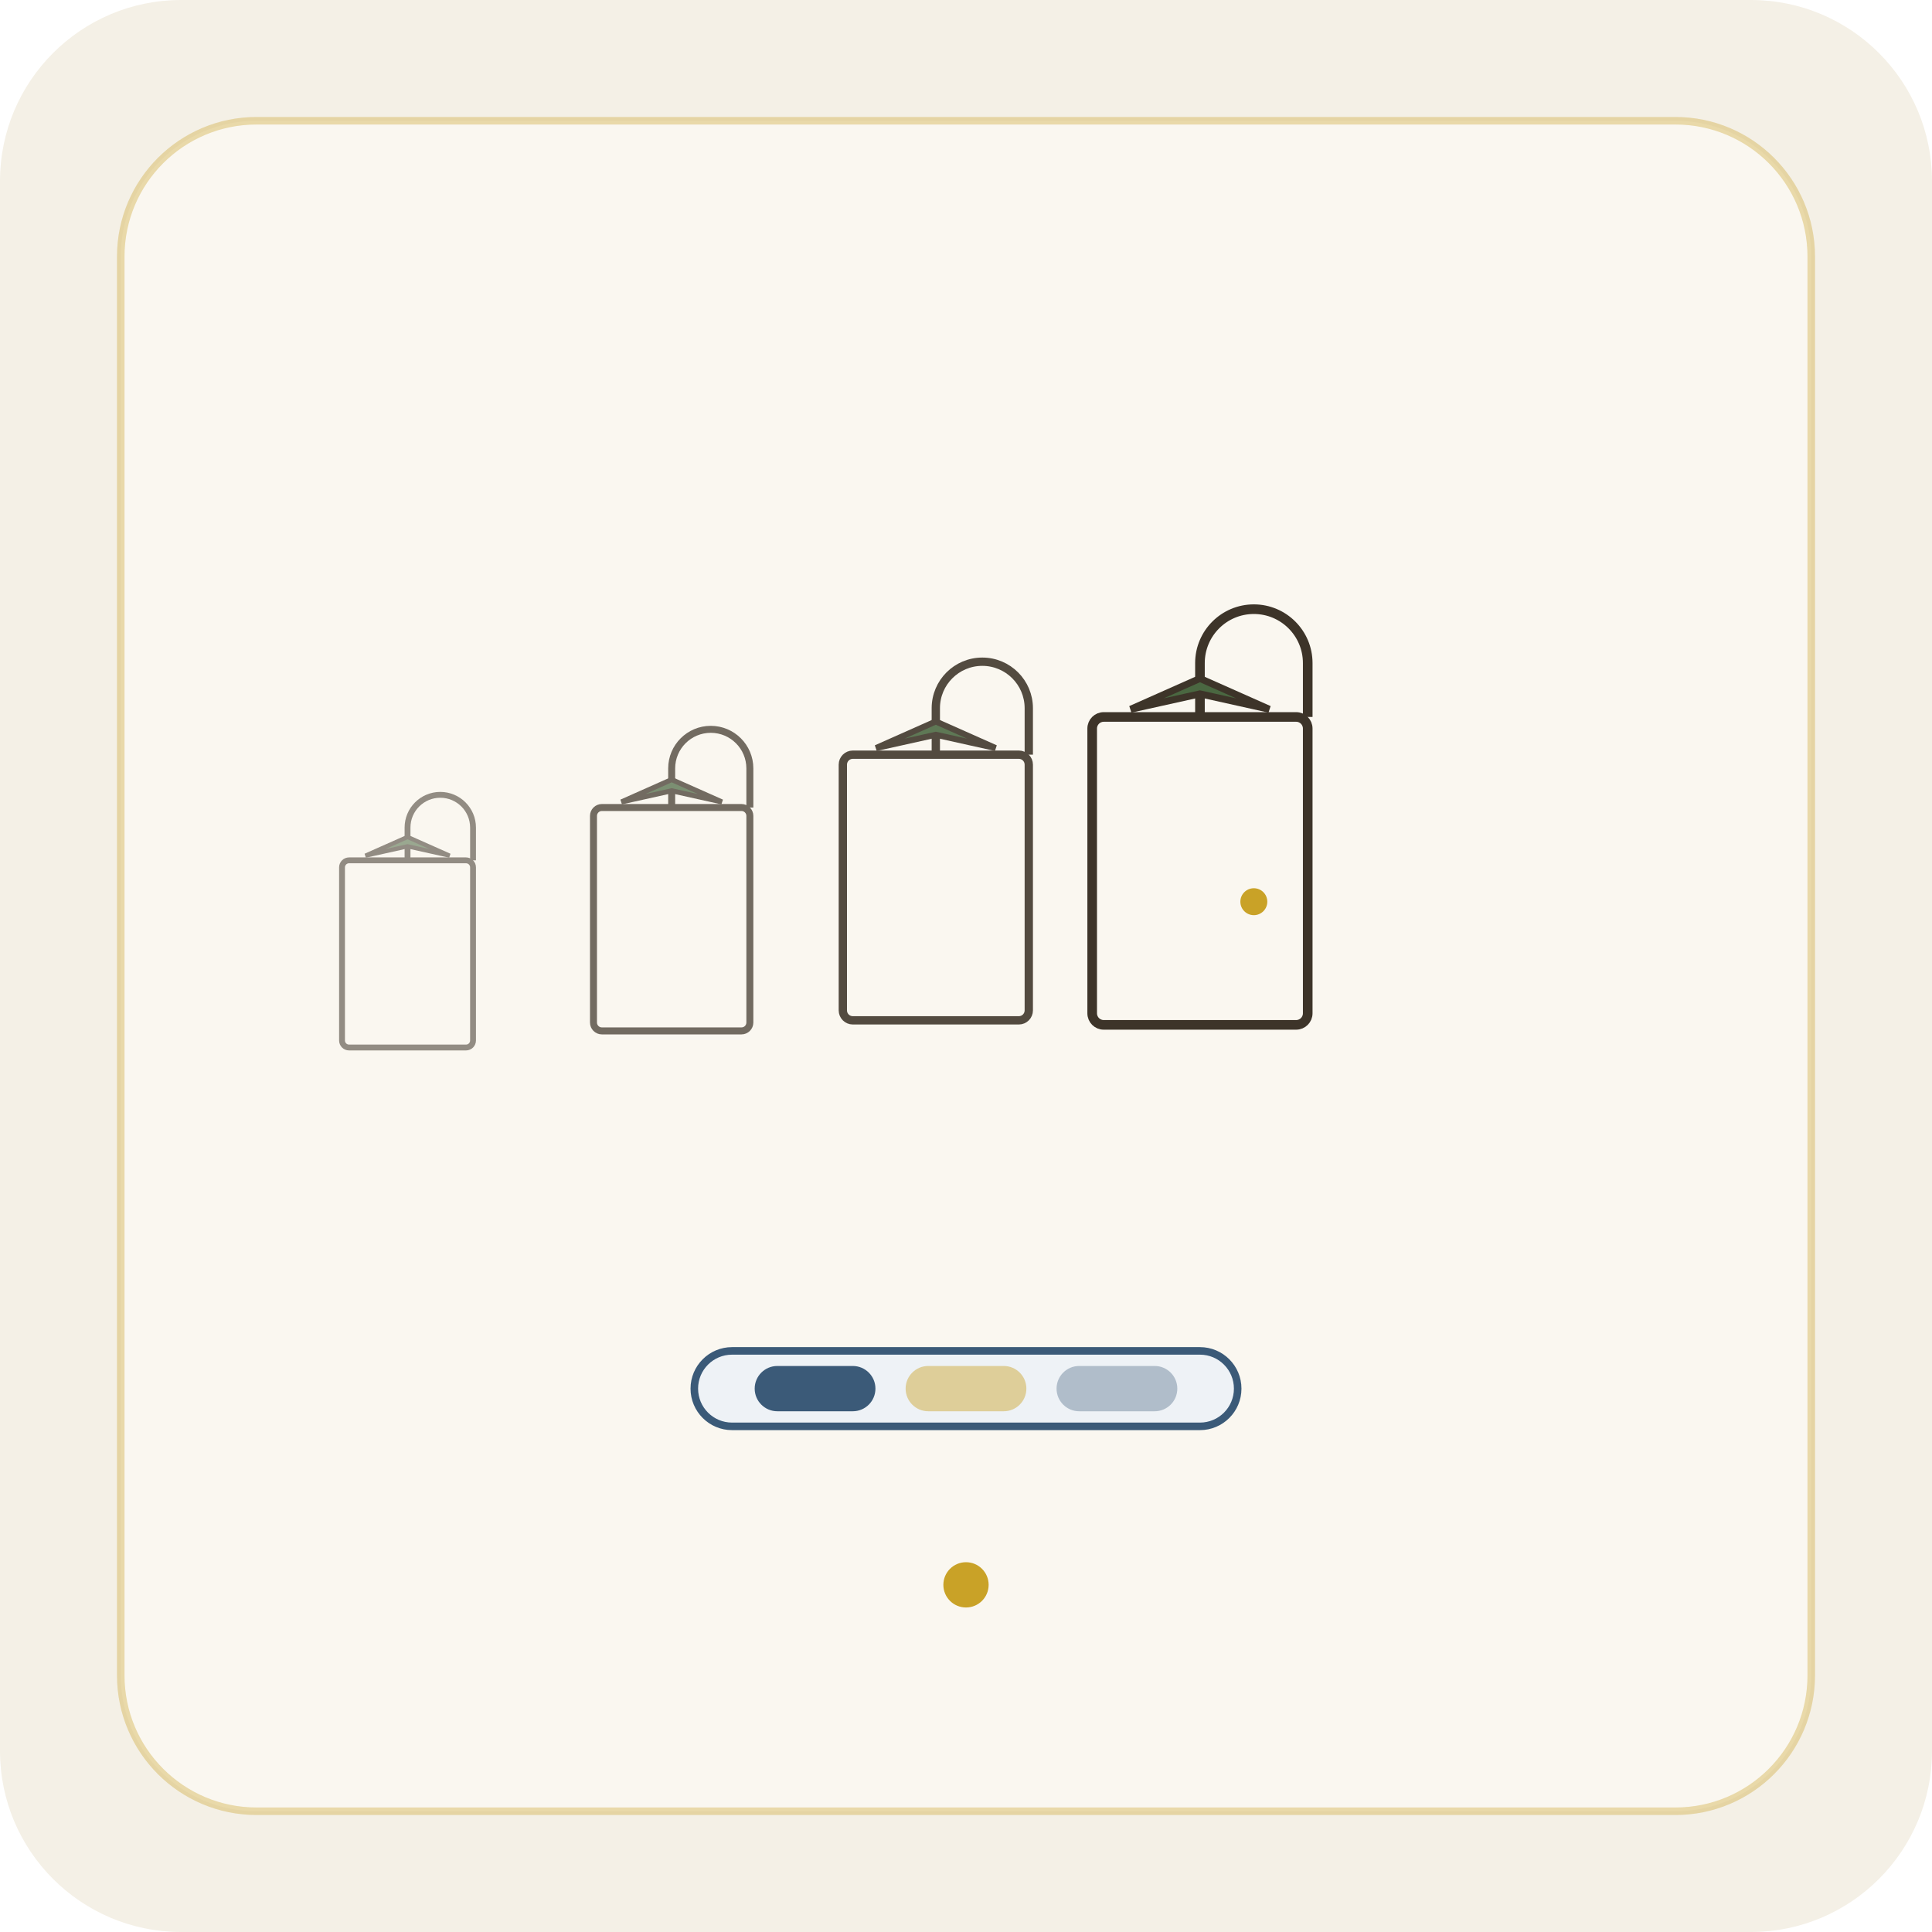
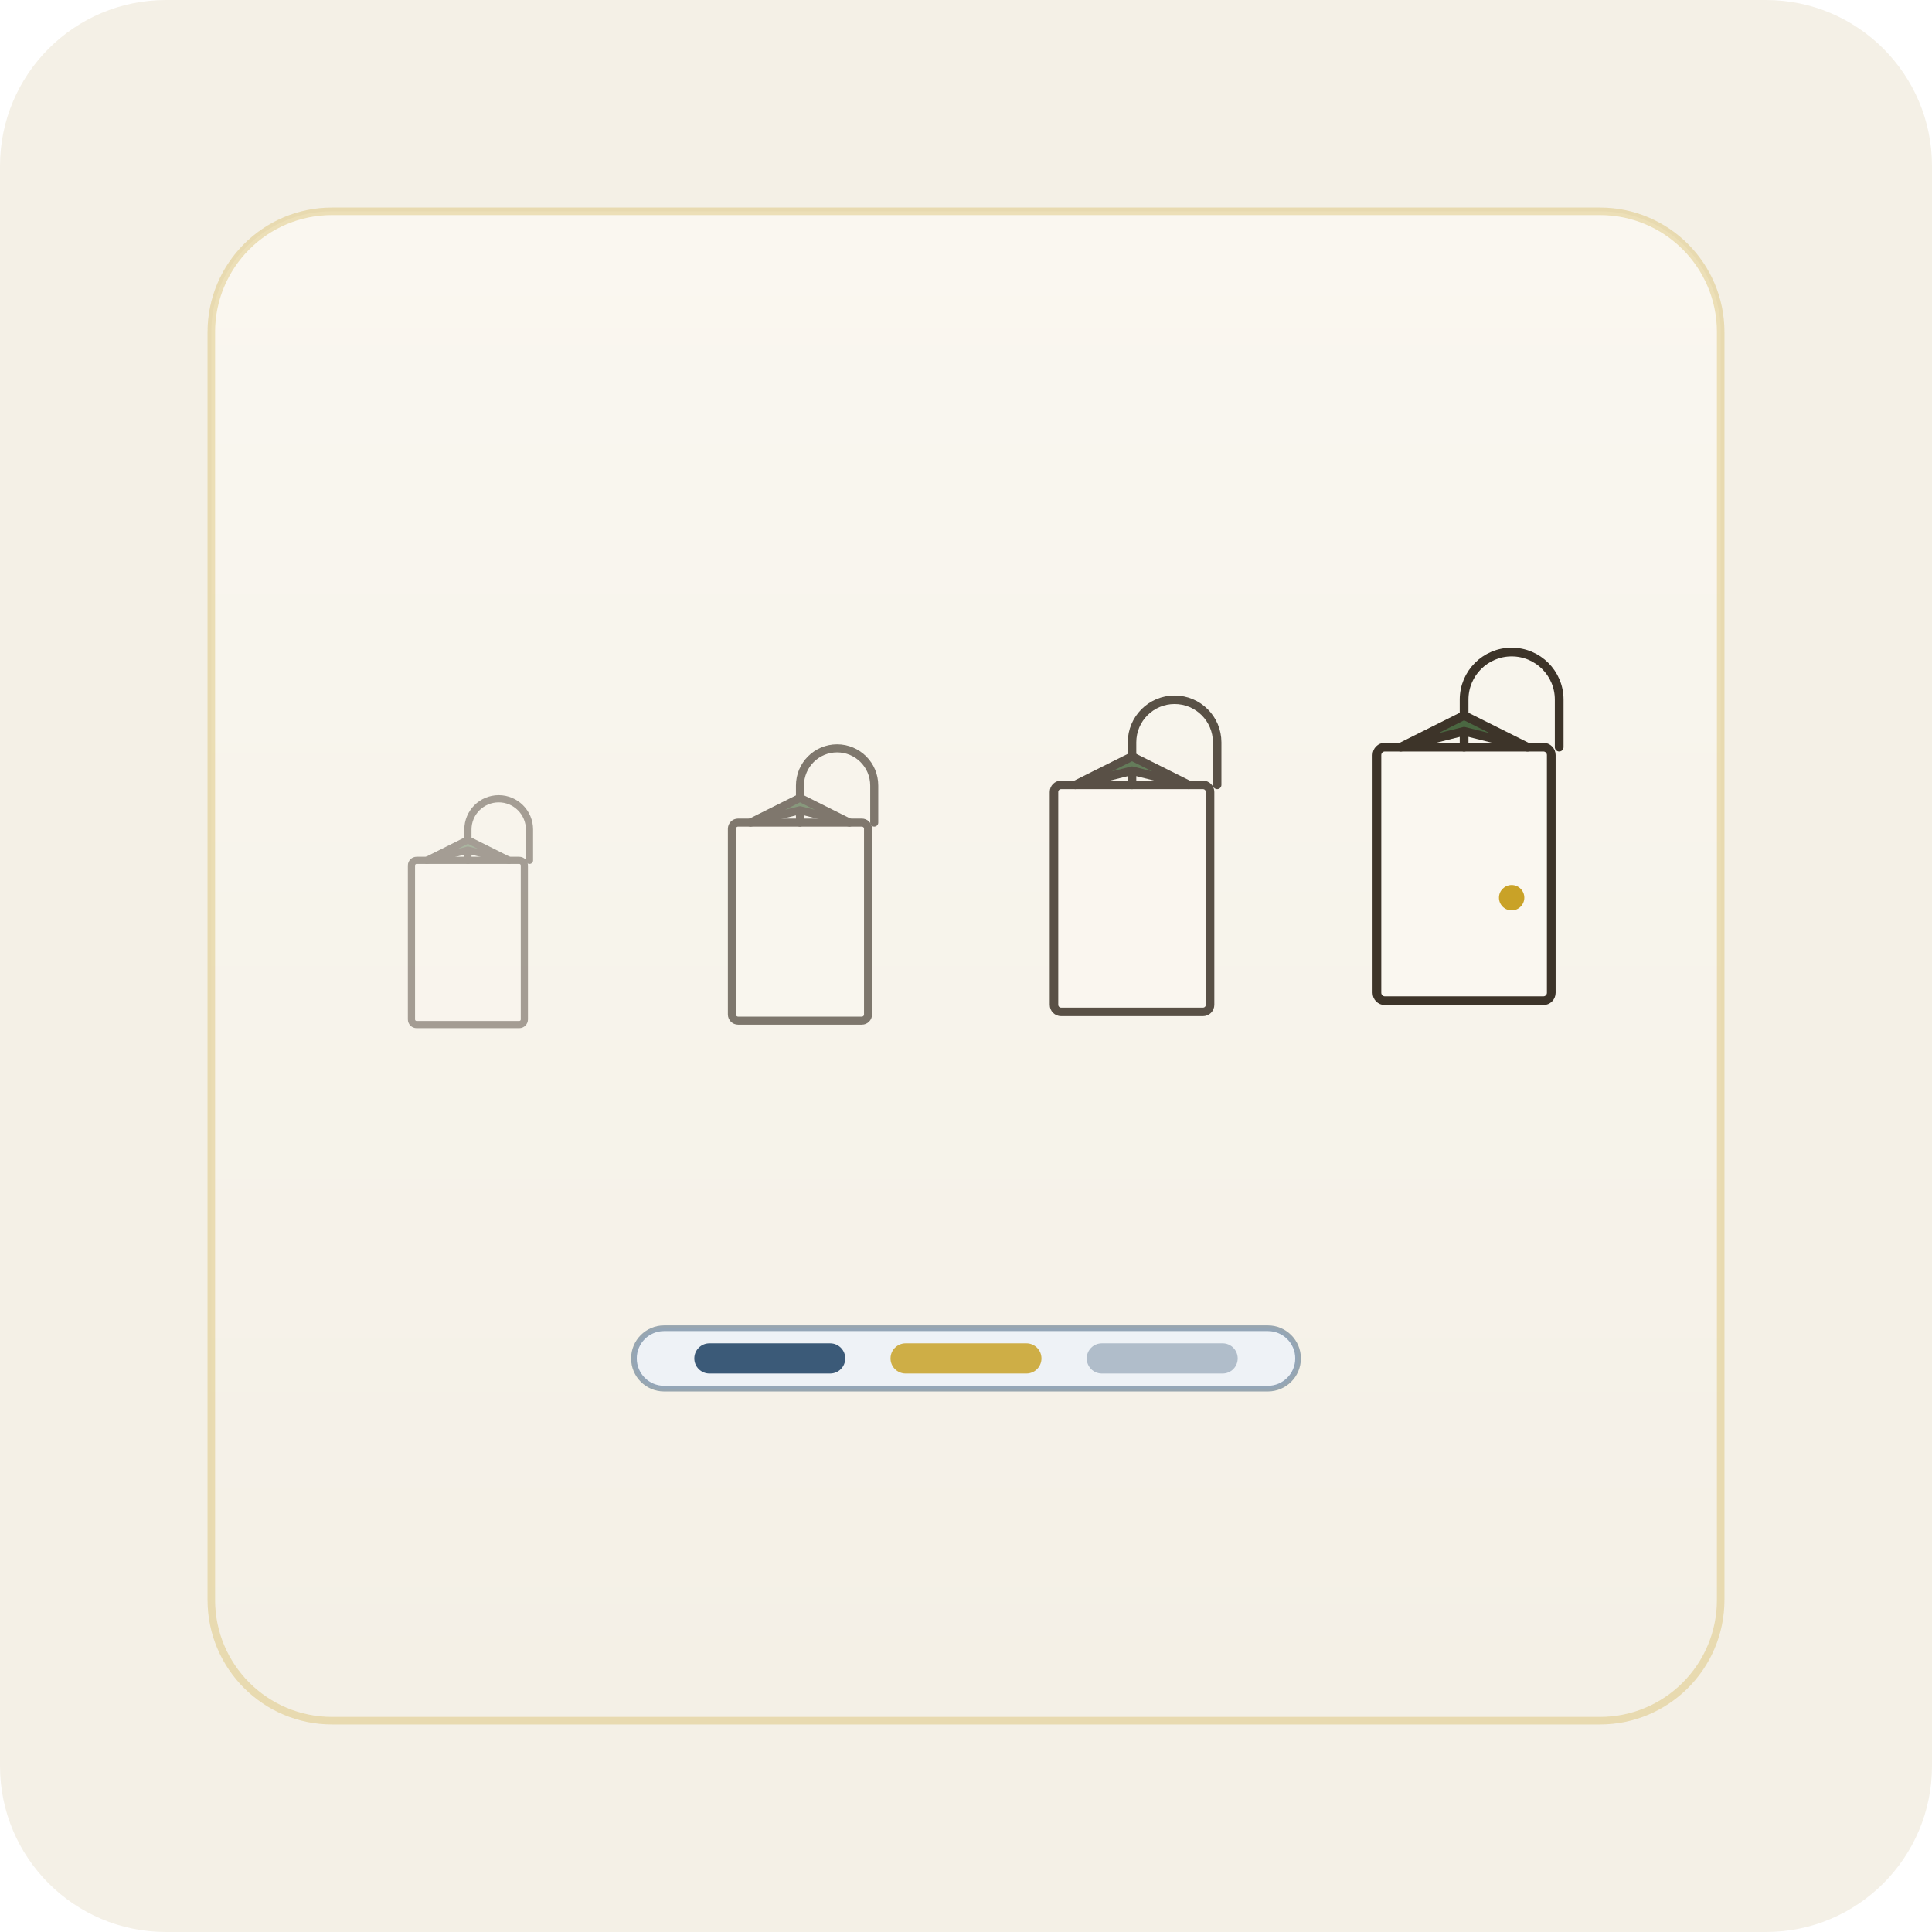
- <svg xmlns="http://www.w3.org/2000/svg" width="512" height="512" viewBox="0 0 512 512" role="img" aria-label="Pro monthly - up to 40 doors, billed each month">
-   <rect width="512" height="512" rx="48" fill="#f4f0e6" />
-   <rect x="32" y="32" width="448" height="448" rx="36" fill="#faf7f0" stroke="#c9a227" stroke-opacity="0.35" stroke-width="2" />
-   <g transform="translate(256 200)">
-     <g transform="translate(-148 28) scale(0.62)" opacity="0.55">
-       <rect x="-28" y="0" width="56" height="80" rx="3" fill="#faf7f0" stroke="#3d3429" stroke-width="2.5" />
-       <path d="M0 0V-14a14 14 0 0 1 28 0V0" fill="none" stroke="#3d3429" stroke-width="2.5" />
-       <path d="M0 -10 L-18 -2 L0 -6 L18 -2 Z" fill="#4a6741" stroke="#3d3429" stroke-width="1.8" />
+ <svg xmlns="http://www.w3.org/2000/svg" width="512" height="512" viewBox="0 0 512 512" role="img" aria-label="Deposit Desk Pro monthly subscription for many units">
+   <defs>
+     <linearGradient id="pm-card" x1="0" y1="0" x2="0" y2="1">
+       <stop offset="0" stop-color="#faf7f0" />
+       <stop offset="1" stop-color="#f4f0e6" />
+     </linearGradient>
+   </defs>
+   <rect width="512" height="512" rx="44" fill="#f4f0e6" />
+   <rect x="56" y="56" width="400" height="400" rx="32" fill="url(#pm-card)" stroke="#c9a227" stroke-opacity="0.28" stroke-width="2" />
+   <g fill="none" stroke-linecap="round" stroke-linejoin="round" transform="translate(256 210)">
+     <g transform="translate(-132 18) scale(0.68)" opacity="0.45" stroke="#3d3429" stroke-width="2.8">
+       <rect x="-22" y="0" width="44" height="64" rx="2" fill="#faf7f0" />
+       <path d="M0 0V-12a12 12 0 0 1 24 0V0" />
+       <path d="M0 -8 L-16 0 L0 -4 L16 0 Z" fill="#4a6741" stroke="#3d3429" />
    </g>
-     <g transform="translate(-78 14) scale(0.74)" opacity="0.72">
-       <rect x="-28" y="0" width="56" height="80" rx="3" fill="#faf7f0" stroke="#3d3429" stroke-width="2.5" />
-       <path d="M0 0V-14a14 14 0 0 1 28 0V0" fill="none" stroke="#3d3429" stroke-width="2.5" />
-       <path d="M0 -10 L-18 -2 L0 -6 L18 -2 Z" fill="#4a6741" stroke="#3d3429" stroke-width="1.8" />
+     <g transform="translate(-44 8) scale(0.82)" opacity="0.65" stroke="#3d3429" stroke-width="2.6">
+       <rect x="-22" y="0" width="44" height="64" rx="2" fill="#faf7f0" />
+       <path d="M0 0V-12a12 12 0 0 1 24 0V0" />
+       <path d="M0 -8 L-16 0 L0 -4 L16 0 Z" fill="#4a6741" stroke="#3d3429" />
    </g>
-     <g transform="translate(-8 0) scale(0.88)" opacity="0.88">
-       <rect x="-28" y="0" width="56" height="80" rx="3" fill="#faf7f0" stroke="#3d3429" stroke-width="2.5" />
-       <path d="M0 0V-14a14 14 0 0 1 28 0V0" fill="none" stroke="#3d3429" stroke-width="2.5" />
-       <path d="M0 -10 L-18 -2 L0 -6 L18 -2 Z" fill="#4a6741" stroke="#3d3429" stroke-width="1.8" />
+     <g transform="translate(44 -2) scale(0.94)" opacity="0.85" stroke="#3d3429" stroke-width="2.4">
+       <rect x="-22" y="0" width="44" height="64" rx="2" fill="#faf7f0" />
+       <path d="M0 0V-12a12 12 0 0 1 24 0V0" />
+       <path d="M0 -8 L-16 0 L0 -4 L16 0 Z" fill="#4a6741" stroke="#3d3429" />
    </g>
-     <g transform="translate(62 -10) scale(1.02)">
-       <rect x="-28" y="0" width="56" height="80" rx="3" fill="#faf7f0" stroke="#3d3429" stroke-width="2.5" />
-       <path d="M0 0V-14a14 14 0 0 1 28 0V0" fill="none" stroke="#3d3429" stroke-width="2.5" />
-       <path d="M0 -10 L-18 -2 L0 -6 L18 -2 Z" fill="#4a6741" stroke="#3d3429" stroke-width="1.8" />
-       <circle cx="14" cy="48" r="3.5" fill="#c9a227" />
+     <g transform="translate(132 -12) scale(1.05)" stroke="#3d3429" stroke-width="2.2">
+       <rect x="-22" y="0" width="44" height="64" rx="2" fill="#faf7f0" />
+       <path d="M0 0V-12a12 12 0 0 1 24 0V0" />
+       <path d="M0 -8 L-16 0 L0 -4 L16 0 Z" fill="#4a6741" stroke="#3d3429" />
+       <circle cx="12" cy="38" r="3.2" fill="#c9a227" stroke="none" />
    </g>
  </g>
-   <g transform="translate(256 368)">
-     <rect x="-72" y="-10" width="144" height="20" rx="10" fill="#eef2f6" stroke="#3b5a78" stroke-width="2" />
-     <rect x="-56" y="-6" width="32" height="12" rx="6" fill="#3b5a78" />
-     <rect x="-16" y="-6" width="32" height="12" rx="6" fill="#c9a227" opacity="0.45" />
-     <rect x="24" y="-6" width="32" height="12" rx="6" fill="#3b5a78" opacity="0.35" />
+   <g transform="translate(256 360)">
+     <rect x="-88" y="-8" width="176" height="16" rx="8" fill="#eef2f6" stroke="#3b5a78" stroke-width="1.5" stroke-opacity="0.5" />
+     <rect x="-72" y="-4" width="40" height="8" rx="4" fill="#3b5a78" />
+     <rect x="-20" y="-4" width="40" height="8" rx="4" fill="#c9a227" opacity="0.85" />
+     <rect x="32" y="-4" width="40" height="8" rx="4" fill="#3b5a78" opacity="0.35" />
  </g>
-   <circle cx="256" cy="420" r="6" fill="#c9a227" />
</svg>
